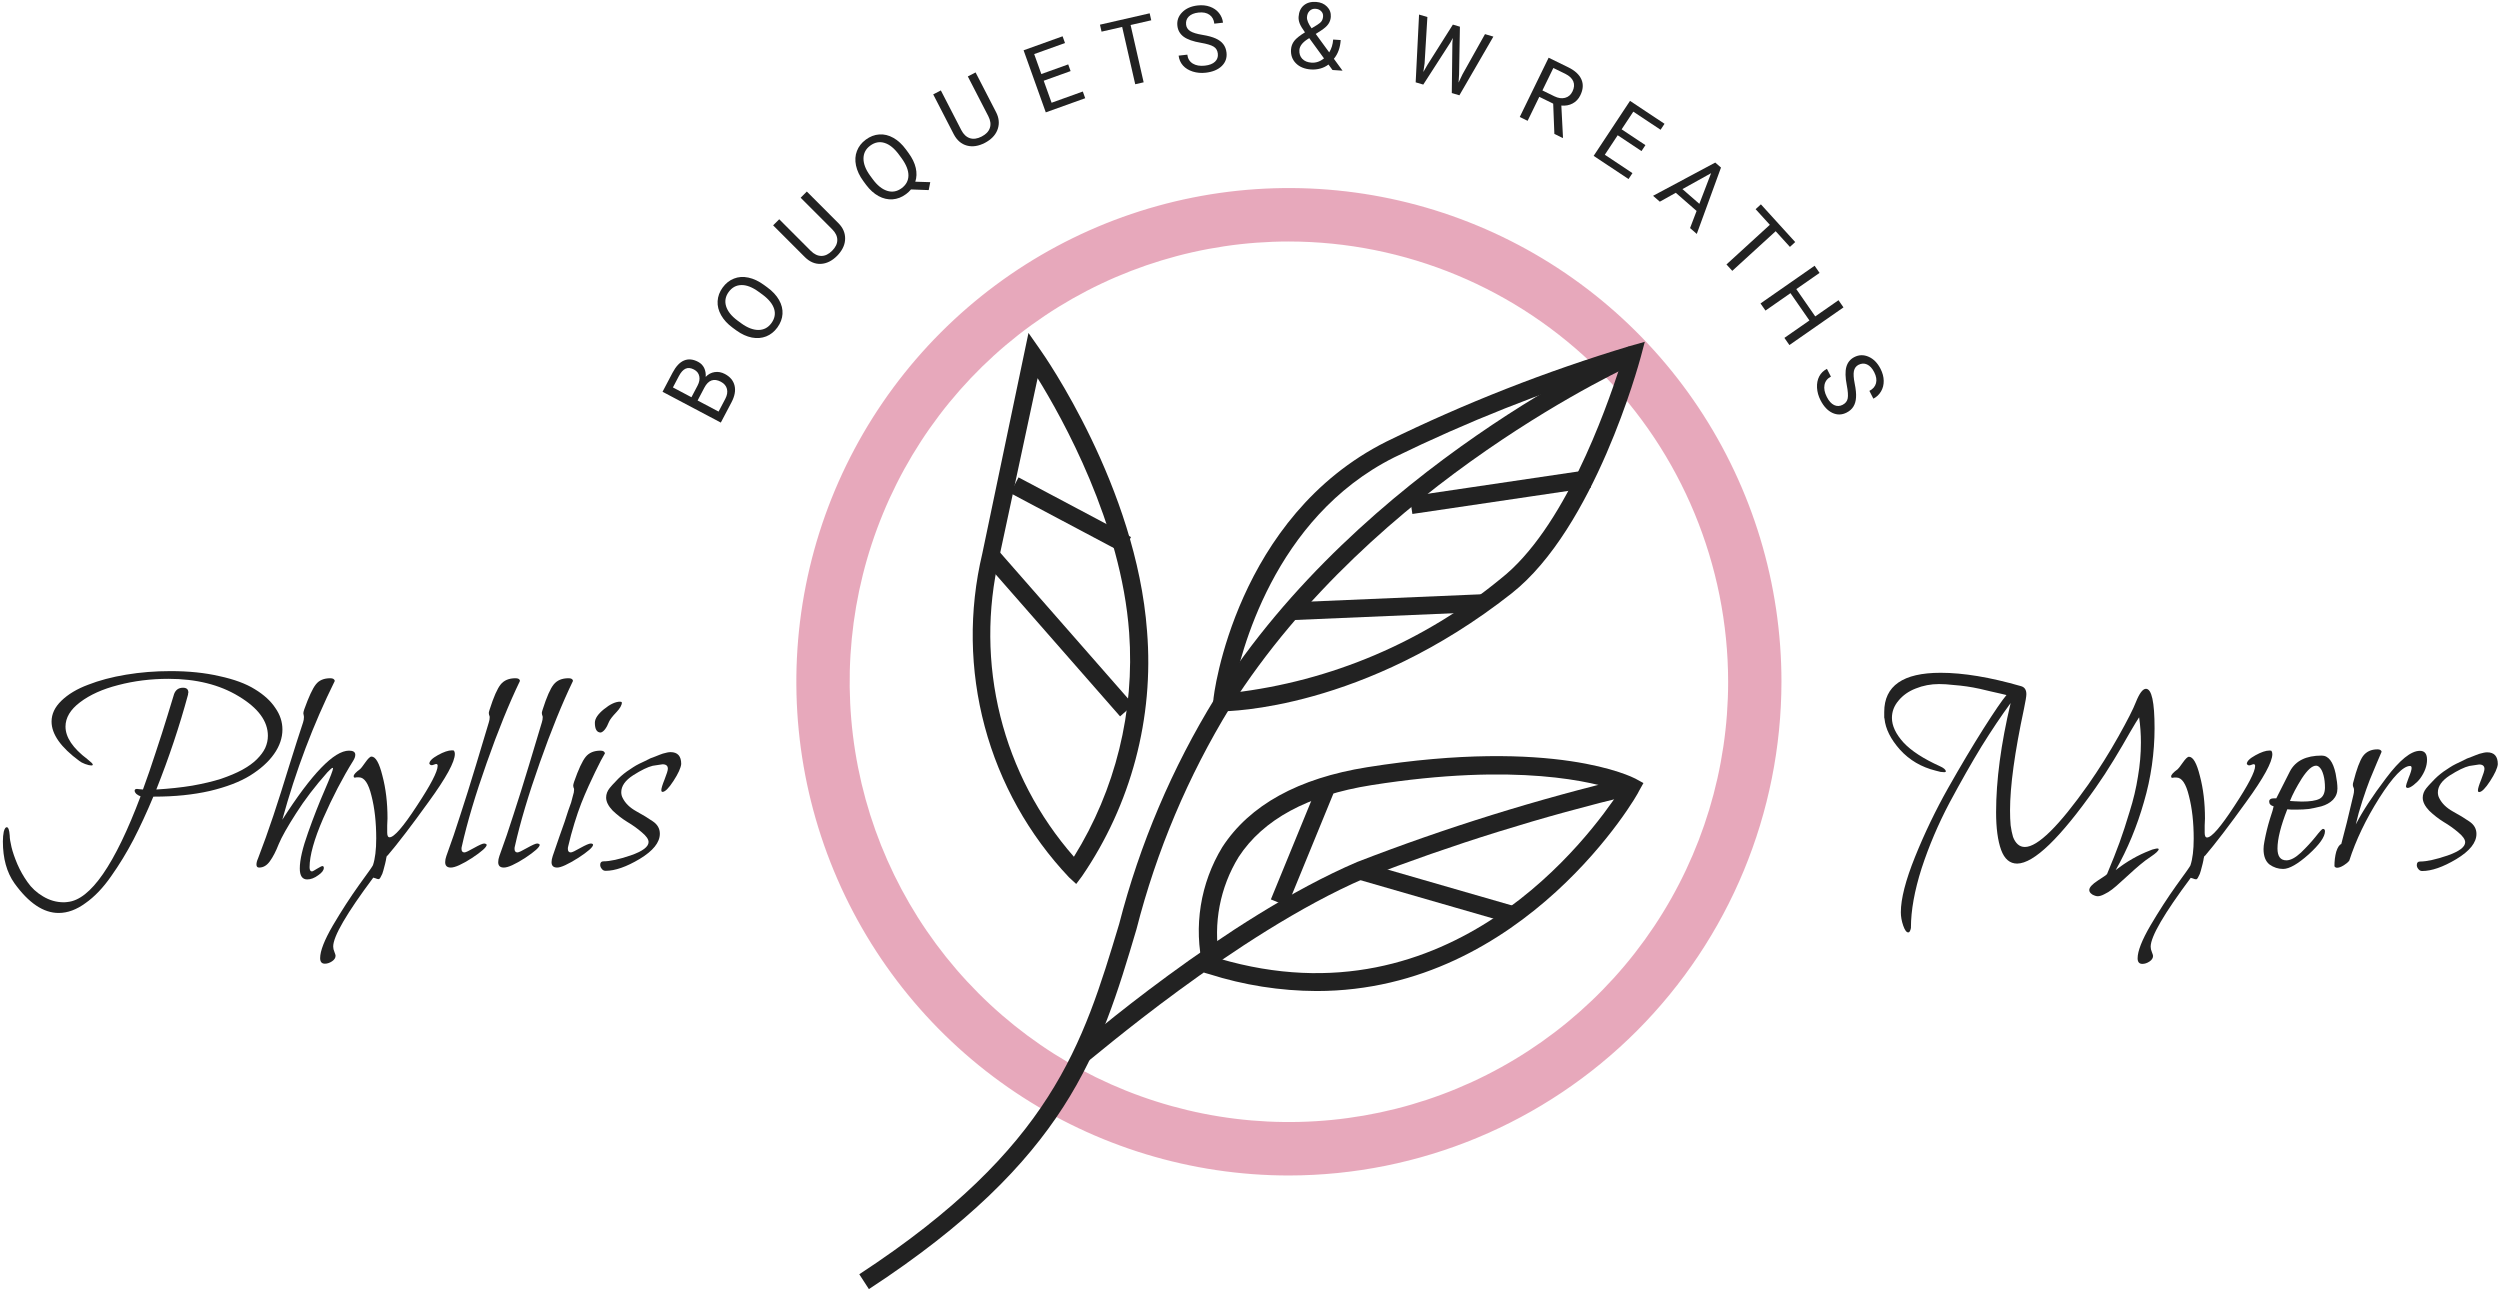
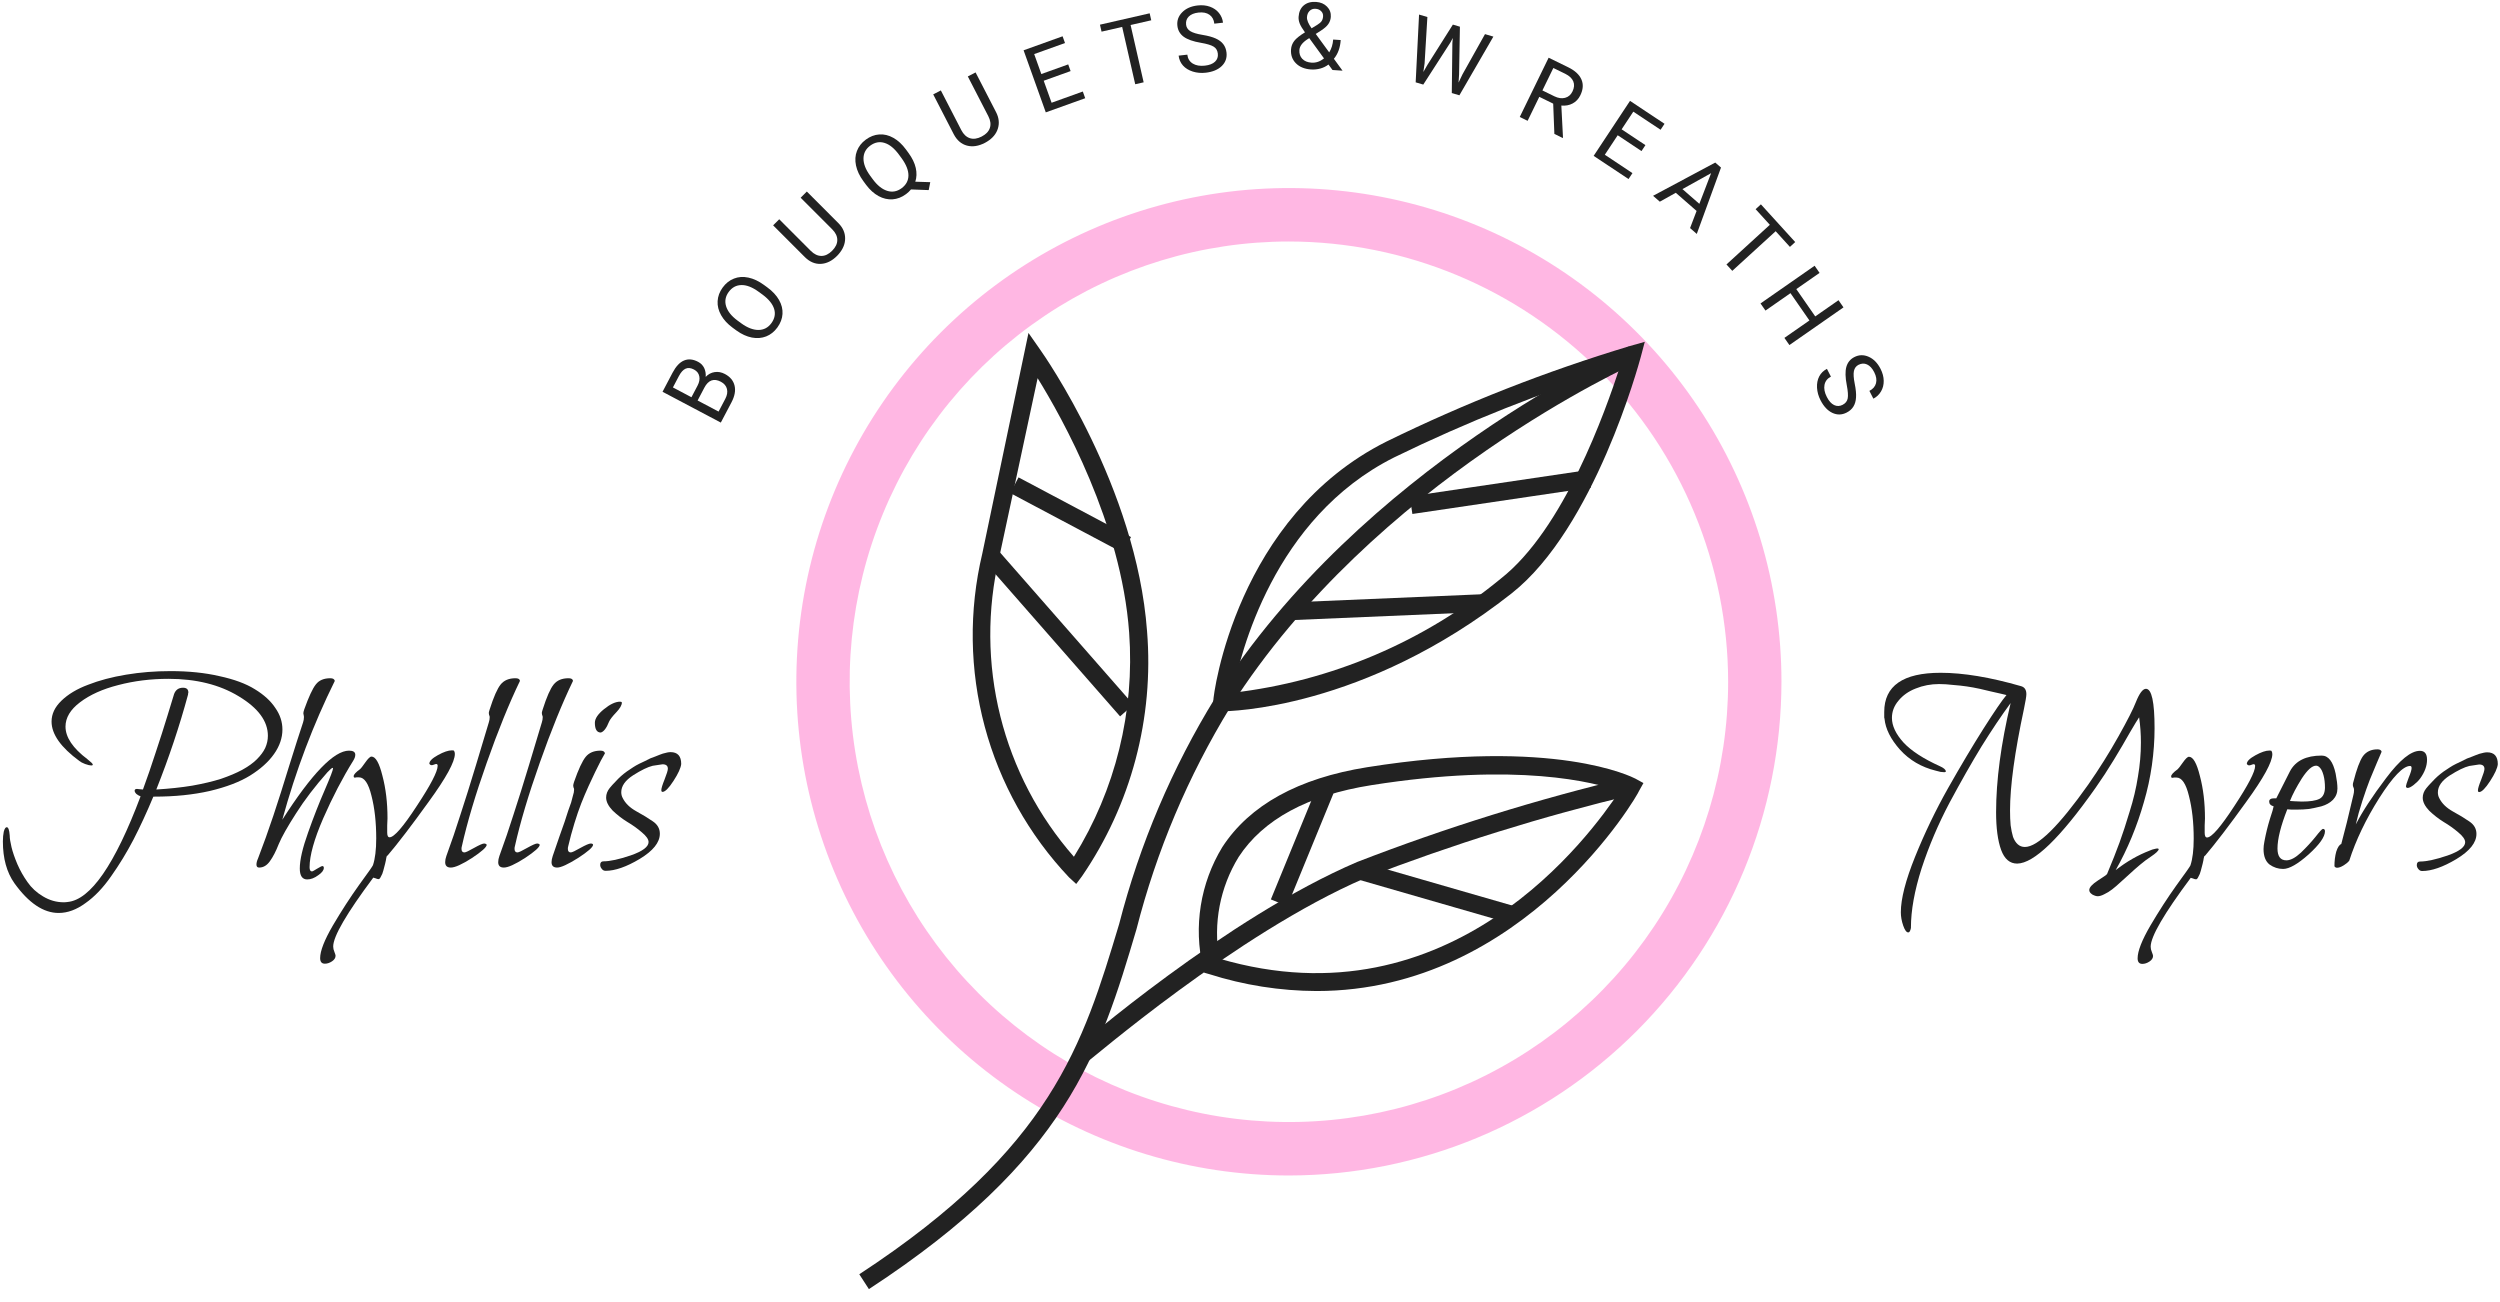
<svg xmlns="http://www.w3.org/2000/svg" width="194" height="101" viewBox="0 0 194 101" fill="none">
-   <path d="M100.019 91.218C92.459 91.218 85.069 88.971 78.784 84.761C72.498 80.551 67.599 74.567 64.706 67.567C61.813 60.566 61.056 52.862 62.531 45.431C64.006 37.999 67.646 31.172 72.992 25.814C78.337 20.456 85.148 16.807 92.562 15.329C99.976 13.85 107.662 14.609 114.646 17.509C121.63 20.409 127.599 25.319 131.799 31.62C135.999 37.92 138.241 45.328 138.241 52.905C138.229 63.062 134.198 72.801 127.033 79.983C119.867 87.165 110.152 91.206 100.019 91.218ZM100.019 18.74C93.278 18.74 86.688 20.743 81.082 24.497C75.477 28.252 71.108 33.588 68.529 39.831C65.949 46.073 65.274 52.943 66.589 59.57C67.904 66.198 71.15 72.285 75.917 77.064C80.684 81.842 86.757 85.096 93.369 86.414C99.981 87.732 106.834 87.056 113.063 84.47C119.291 81.884 124.614 77.505 128.359 71.886C132.105 66.268 134.104 59.662 134.104 52.905C134.092 43.847 130.497 35.164 124.107 28.759C117.718 22.355 109.055 18.752 100.019 18.74Z" fill="#D05278" fill-opacity="0.5" />
+   <path d="M100.019 91.218C92.459 91.218 85.069 88.971 78.784 84.761C72.498 80.551 67.599 74.567 64.706 67.567C61.813 60.566 61.056 52.862 62.531 45.431C64.006 37.999 67.646 31.172 72.992 25.814C78.337 20.456 85.148 16.807 92.562 15.329C99.976 13.85 107.662 14.609 114.646 17.509C121.63 20.409 127.599 25.319 131.799 31.62C135.999 37.92 138.241 45.328 138.241 52.905C138.229 63.062 134.198 72.801 127.033 79.983C119.867 87.165 110.152 91.206 100.019 91.218ZM100.019 18.74C93.278 18.74 86.688 20.743 81.082 24.497C75.477 28.252 71.108 33.588 68.529 39.831C65.949 46.073 65.274 52.943 66.589 59.57C67.904 66.198 71.15 72.285 75.917 77.064C80.684 81.842 86.757 85.096 93.369 86.414C99.981 87.732 106.834 87.056 113.063 84.47C119.291 81.884 124.614 77.505 128.359 71.886C132.105 66.268 134.104 59.662 134.104 52.905C134.092 43.847 130.497 35.164 124.107 28.759C117.718 22.355 109.055 18.752 100.019 18.74Z" fill="#ff71c8" fill-opacity="0.5" />
  <path d="M83.514 68.596L82.961 68.087C79.842 64.792 77.591 60.768 76.415 56.381C75.239 51.995 75.174 47.383 76.225 42.964L79.81 25.836L80.721 27.139C81.02 27.558 88.189 37.799 89.011 48.983C89.557 55.714 87.775 62.428 83.962 67.997L83.514 68.596ZM80.527 29.31L77.54 43.248C76.587 47.304 76.616 51.529 77.624 55.571C78.632 59.614 80.59 63.355 83.335 66.484C86.564 61.286 88.065 55.195 87.622 49.087C87.009 40.613 82.454 32.469 80.497 29.31H80.527Z" fill="#222222" />
  <path d="M102.17 76.904C99.336 76.893 96.52 76.448 93.82 75.587L93.447 75.482L93.357 75.108C92.606 71.908 93.143 68.541 94.851 65.736C96.972 62.472 100.751 60.391 106.083 59.537C120.676 57.217 126.665 60.301 126.904 60.421L127.531 60.765L127.188 61.379C127.173 61.558 118.346 76.904 102.17 76.904ZM94.612 74.389C112.64 79.689 123.454 64.762 125.679 61.394C123.753 60.705 117.763 59.133 106.411 60.93C101.482 61.708 98.017 63.595 96.12 66.499C94.671 68.855 94.134 71.663 94.612 74.389Z" fill="#222222" />
  <path d="M94.836 55.196H94.059L94.149 54.417C94.149 53.833 95.956 40.089 107.591 34.265C113.674 31.285 119.988 28.807 126.471 26.854L127.636 26.525L127.322 27.708C127.173 28.247 123.723 40.988 117.3 46.048C105.814 55.091 95.284 55.196 94.836 55.196ZM125.679 28.546C119.682 30.415 113.835 32.737 108.189 35.493C98.809 40.194 96.24 50.749 95.657 53.758C103.284 52.87 110.495 49.804 116.434 44.925C121.378 41.062 124.589 31.855 125.679 28.546Z" fill="#222222" />
  <path d="M67.427 100.036L66.681 98.883C81.632 89.092 84.037 81.037 86.845 71.71C88.439 65.508 90.957 59.583 94.313 54.133C105.709 36.167 126.217 26.974 126.426 26.884L126.979 28.157C126.785 28.247 106.65 37.275 95.478 54.866C92.199 60.216 89.742 66.031 88.189 72.114C85.351 81.696 82.812 89.975 67.427 100.036Z" fill="#222222" />
  <path d="M84.425 82.354L83.529 81.306C83.648 81.216 95.15 71.23 105.321 66.888C112.22 64.217 119.291 62.016 126.486 60.301L126.8 61.648C119.692 63.347 112.706 65.523 105.889 68.161C95.896 72.473 84.545 82.354 84.425 82.354Z" fill="#222222" />
  <path d="M105.776 66.929L105.396 68.252L117.524 71.754L117.904 70.431L105.776 66.929Z" fill="#222222" />
  <path d="M102.207 61.042L98.619 69.794L99.89 70.318L103.478 61.566L102.207 61.042Z" fill="#222222" />
  <path d="M115.121 46.109L100.242 46.742L100.301 48.118L115.179 47.485L115.121 46.109Z" fill="#222222" />
  <path d="M123.259 36.469L109.399 38.521L109.6 39.884L123.46 37.832L123.259 36.469Z" fill="#222222" />
  <path d="M77.404 42.645L76.372 43.553L86.918 55.59L87.95 54.681L77.404 42.645Z" fill="#222222" />
  <path d="M79.039 37.045L78.396 38.263L87.122 42.893L87.765 41.676L79.039 37.045Z" fill="#222222" />
  <path d="M10.633 61.22C10.679 61.22 10.748 61.228 10.84 61.243C10.947 61.259 11.032 61.266 11.093 61.266C11.431 60.345 11.761 59.386 12.083 58.388C12.421 57.375 12.728 56.415 13.004 55.509C13.281 54.604 13.45 54.051 13.511 53.851C13.634 53.529 13.864 53.368 14.202 53.368C14.478 53.368 14.616 53.491 14.616 53.736C14.616 53.767 14.609 53.798 14.593 53.828C14.593 53.844 14.593 53.867 14.593 53.897C13.933 56.338 13.112 58.795 12.129 61.266C13.143 61.205 14.071 61.105 14.916 60.967C15.775 60.813 16.52 60.637 17.149 60.437C17.779 60.222 18.324 59.992 18.784 59.746C19.26 59.485 19.644 59.209 19.936 58.917C20.227 58.626 20.442 58.334 20.581 58.042C20.719 57.735 20.788 57.421 20.788 57.098C20.788 55.962 20.035 54.941 18.531 54.036C17.042 53.13 15.223 52.677 13.073 52.677C11.707 52.677 10.41 52.838 9.182 53.16C7.969 53.468 6.979 53.913 6.211 54.496C5.459 55.064 5.083 55.694 5.083 56.384C5.083 57.213 5.651 58.058 6.787 58.917C7.063 59.132 7.201 59.27 7.201 59.332C7.201 59.378 7.163 59.401 7.086 59.401C6.979 59.401 6.818 59.363 6.603 59.286C6.403 59.209 6.257 59.132 6.165 59.056C4.722 57.996 4.001 56.975 4.001 55.993C4.001 55.41 4.254 54.872 4.761 54.381C5.283 53.874 5.973 53.46 6.833 53.138C7.693 52.8 8.675 52.539 9.781 52.355C10.886 52.17 12.037 52.078 13.235 52.078C14.647 52.078 15.914 52.209 17.034 52.47C18.17 52.715 19.084 53.053 19.774 53.483C20.481 53.913 21.01 54.396 21.363 54.934C21.732 55.456 21.916 56.016 21.916 56.615C21.916 57.259 21.701 57.889 21.271 58.503C20.841 59.117 20.22 59.677 19.406 60.184C18.608 60.675 17.564 61.074 16.274 61.381C14.985 61.673 13.557 61.819 11.991 61.819C11.96 61.819 11.93 61.819 11.899 61.819C11.393 63.032 10.878 64.145 10.356 65.158C9.834 66.156 9.259 67.1 8.629 67.99C8 68.896 7.332 69.594 6.626 70.086C5.935 70.592 5.244 70.846 4.553 70.846C3.371 70.846 2.228 70.078 1.122 68.543C0.523 67.699 0.224 66.616 0.224 65.296C0.224 65.004 0.247 64.751 0.293 64.536C0.355 64.306 0.431 64.191 0.523 64.191C0.646 64.191 0.723 64.406 0.754 64.835C0.754 65.05 0.8 65.35 0.892 65.734C0.984 66.117 1.138 66.563 1.352 67.069C1.567 67.56 1.828 68.021 2.135 68.451C2.442 68.896 2.842 69.264 3.333 69.556C3.839 69.863 4.377 70.017 4.945 70.017C5.052 70.017 5.152 70.009 5.244 69.994C7.025 69.825 8.913 67.092 10.909 61.796C10.786 61.75 10.679 61.688 10.586 61.612C10.494 61.52 10.448 61.435 10.448 61.358C10.448 61.266 10.51 61.22 10.633 61.22Z" fill="#222222" />
  <path d="M27.409 59.033C26.579 60.368 25.804 61.857 25.083 63.5C24.377 65.127 24.023 66.394 24.023 67.299C24.023 67.514 24.085 67.622 24.208 67.622C24.254 67.622 24.384 67.553 24.599 67.415C24.829 67.276 24.968 67.207 25.014 67.207C25.09 67.207 25.129 67.253 25.129 67.346C25.129 67.53 24.983 67.722 24.691 67.921C24.4 68.136 24.116 68.244 23.839 68.244C23.456 68.244 23.264 67.96 23.264 67.392C23.264 66.731 23.479 65.803 23.908 64.605C24.338 63.392 24.768 62.295 25.198 61.312C25.628 60.314 25.843 59.754 25.843 59.631C25.843 59.601 25.835 59.585 25.82 59.585C25.758 59.585 25.62 59.7 25.405 59.931C24.438 61.021 23.624 62.088 22.964 63.132C22.304 64.16 21.859 64.951 21.629 65.503C21.414 66.056 21.183 66.501 20.938 66.839C20.707 67.161 20.431 67.323 20.109 67.323C19.971 67.323 19.901 67.246 19.901 67.092C19.901 66.954 19.94 66.8 20.017 66.632C20.431 65.557 20.83 64.444 21.214 63.293C21.598 62.141 22.005 60.859 22.435 59.447C22.88 58.019 23.241 56.891 23.517 56.062C23.563 55.924 23.586 55.786 23.586 55.648C23.586 55.586 23.578 55.532 23.563 55.486C23.548 55.425 23.54 55.379 23.54 55.348C23.54 55.287 23.563 55.187 23.609 55.049C23.962 54.066 24.261 53.422 24.507 53.114C24.753 52.792 25.129 52.631 25.635 52.631C25.835 52.631 25.95 52.7 25.981 52.838C24.308 56.215 22.949 59.808 21.905 63.615C24.192 60.038 25.919 58.25 27.086 58.25C27.409 58.25 27.57 58.357 27.57 58.572C27.57 58.71 27.516 58.864 27.409 59.033Z" fill="#222222" />
  <path d="M35.228 58.25C35.274 58.326 35.297 58.411 35.297 58.503C35.297 59.117 34.622 60.353 33.271 62.21C31.935 64.068 30.86 65.473 30.047 66.424V66.378C30.031 66.378 30.008 66.44 29.978 66.563C29.962 66.685 29.932 66.839 29.886 67.023C29.84 67.207 29.794 67.384 29.747 67.553C29.701 67.737 29.64 67.891 29.563 68.013C29.502 68.151 29.44 68.221 29.379 68.221C29.318 68.221 29.233 68.198 29.126 68.151C29.034 68.121 28.98 68.105 28.965 68.105C26.892 70.884 25.856 72.665 25.856 73.448C25.856 73.586 25.887 73.724 25.948 73.862C26.009 74.016 26.04 74.116 26.04 74.162C26.04 74.331 25.948 74.476 25.764 74.599C25.579 74.722 25.395 74.783 25.211 74.783C24.965 74.783 24.843 74.638 24.843 74.346C24.843 73.793 25.173 72.949 25.833 71.813C26.493 70.692 27.168 69.648 27.859 68.681C28.565 67.714 28.926 67.2 28.942 67.138C29.11 66.632 29.195 65.941 29.195 65.066C29.195 63.807 29.072 62.702 28.826 61.75C28.596 60.798 28.274 60.322 27.859 60.322C27.813 60.322 27.752 60.322 27.675 60.322L27.537 60.345C27.475 60.345 27.445 60.307 27.445 60.23C27.445 60.107 27.613 59.923 27.951 59.677C27.997 59.647 28.128 59.478 28.343 59.171C28.558 58.864 28.719 58.71 28.826 58.71C29.149 58.71 29.433 59.209 29.678 60.207C29.939 61.19 30.07 62.287 30.07 63.5C30.07 63.623 30.062 63.807 30.047 64.053C30.047 64.298 30.047 64.482 30.047 64.605C30.047 64.851 30.108 64.974 30.231 64.974C30.584 64.974 31.29 64.16 32.349 62.533C33.424 60.906 33.962 59.869 33.962 59.424C33.962 59.332 33.923 59.286 33.846 59.286C33.816 59.286 33.762 59.301 33.685 59.332C33.608 59.363 33.547 59.378 33.501 59.378C33.424 59.378 33.363 59.34 33.317 59.263C33.317 59.063 33.539 58.841 33.984 58.595C34.43 58.349 34.791 58.227 35.067 58.227C35.144 58.227 35.197 58.234 35.228 58.25Z" fill="#222222" />
  <path d="M40.349 52.838C39.505 54.588 38.645 56.707 37.77 59.194C36.895 61.665 36.25 63.83 35.836 65.688C35.82 65.734 35.812 65.795 35.812 65.872C35.812 66.056 35.889 66.148 36.043 66.148C36.135 66.148 36.38 66.033 36.78 65.803C37.194 65.572 37.455 65.457 37.563 65.457C37.655 65.457 37.724 65.488 37.77 65.549C37.77 65.734 37.386 66.079 36.618 66.586C35.851 67.077 35.306 67.323 34.983 67.323C34.692 67.323 34.546 67.184 34.546 66.908C34.546 66.754 34.577 66.593 34.638 66.424C35.037 65.334 35.406 64.252 35.743 63.178C36.096 62.103 36.496 60.829 36.941 59.355C37.386 57.866 37.716 56.768 37.931 56.062C37.977 55.924 38 55.786 38 55.648C38 55.586 37.985 55.532 37.954 55.486C37.939 55.425 37.931 55.371 37.931 55.325C37.931 55.279 37.954 55.187 38 55.049C38.307 54.082 38.591 53.437 38.852 53.114C39.113 52.792 39.497 52.631 40.004 52.631C40.218 52.631 40.334 52.7 40.349 52.838Z" fill="#222222" />
  <path d="M44.464 52.838C43.62 54.588 42.76 56.707 41.885 59.194C41.01 61.665 40.365 63.83 39.951 65.688C39.935 65.734 39.928 65.795 39.928 65.872C39.928 66.056 40.005 66.148 40.158 66.148C40.25 66.148 40.496 66.033 40.895 65.803C41.309 65.572 41.57 65.457 41.678 65.457C41.77 65.457 41.839 65.488 41.885 65.549C41.885 65.734 41.501 66.079 40.734 66.586C39.966 67.077 39.421 67.323 39.099 67.323C38.807 67.323 38.661 67.184 38.661 66.908C38.661 66.754 38.692 66.593 38.753 66.424C39.153 65.334 39.521 64.252 39.859 63.178C40.212 62.103 40.611 60.829 41.056 59.355C41.501 57.866 41.831 56.768 42.046 56.062C42.092 55.924 42.115 55.786 42.115 55.648C42.115 55.586 42.1 55.532 42.069 55.486C42.054 55.425 42.046 55.371 42.046 55.325C42.046 55.279 42.069 55.187 42.115 55.049C42.422 54.082 42.706 53.437 42.967 53.114C43.228 52.792 43.612 52.631 44.119 52.631C44.334 52.631 44.449 52.7 44.464 52.838Z" fill="#222222" />
  <path d="M48.257 54.519C48.257 54.719 48.111 54.972 47.82 55.279C47.528 55.586 47.344 55.824 47.267 55.993C47.067 56.499 46.852 56.783 46.622 56.845C46.315 56.845 46.162 56.592 46.162 56.085C46.162 55.763 46.4 55.41 46.875 55.026C47.351 54.642 47.766 54.45 48.119 54.45C48.196 54.45 48.242 54.473 48.257 54.519ZM46.944 58.457C46.914 58.503 46.806 58.695 46.622 59.033C46.453 59.37 46.307 59.662 46.185 59.908C46.062 60.153 45.893 60.514 45.678 60.99C45.463 61.466 45.271 61.919 45.102 62.349C44.934 62.778 44.757 63.293 44.573 63.891C44.389 64.49 44.227 65.089 44.089 65.688C44.074 65.734 44.066 65.795 44.066 65.872C44.066 66.056 44.143 66.148 44.296 66.148C44.389 66.148 44.634 66.033 45.033 65.803C45.448 65.572 45.716 65.457 45.839 65.457C45.947 65.457 46.008 65.488 46.023 65.549C46.023 65.734 45.632 66.079 44.849 66.586C44.066 67.077 43.529 67.323 43.237 67.323C42.945 67.323 42.8 67.184 42.8 66.908C42.8 66.77 42.83 66.609 42.892 66.424C43.06 65.948 43.229 65.457 43.398 64.951C43.583 64.444 43.721 64.053 43.813 63.776C43.905 63.5 43.997 63.216 44.089 62.924C44.197 62.633 44.273 62.418 44.319 62.279C44.365 62.126 44.404 61.98 44.434 61.842C44.481 61.688 44.511 61.573 44.527 61.496C44.542 61.42 44.55 61.343 44.55 61.266C44.55 61.205 44.534 61.151 44.504 61.105C44.488 61.044 44.481 60.998 44.481 60.967C44.481 60.906 44.504 60.806 44.55 60.667C44.887 59.7 45.187 59.056 45.448 58.733C45.709 58.411 46.093 58.25 46.599 58.25C46.799 58.25 46.914 58.319 46.944 58.457Z" fill="#222222" />
  <path d="M52.862 59.286C52.831 59.593 52.632 60.03 52.263 60.598C51.895 61.166 51.611 61.45 51.411 61.45C51.35 61.45 51.319 61.404 51.319 61.312C51.319 61.174 51.404 60.898 51.572 60.483C51.741 60.053 51.826 59.777 51.826 59.654C51.826 59.424 51.688 59.309 51.411 59.309C51.365 59.309 51.112 59.347 50.651 59.424C50.267 59.516 49.761 59.762 49.131 60.161C48.517 60.56 48.21 60.998 48.21 61.474C48.21 61.642 48.249 61.796 48.325 61.934C48.525 62.333 48.87 62.671 49.362 62.947C49.868 63.224 50.298 63.485 50.651 63.73C51.02 63.976 51.204 64.298 51.204 64.697C51.204 65.373 50.682 66.025 49.638 66.655C48.609 67.269 47.727 67.576 46.99 67.576C46.867 67.576 46.767 67.522 46.691 67.415C46.614 67.323 46.575 67.223 46.575 67.115C46.575 66.931 46.66 66.839 46.829 66.839C47.335 66.839 48.041 66.685 48.947 66.378C49.868 66.056 50.329 65.711 50.329 65.342C50.329 65.127 50.152 64.874 49.799 64.582C49.462 64.29 49.085 64.022 48.671 63.776C48.272 63.531 47.896 63.239 47.542 62.901C47.205 62.548 47.036 62.21 47.036 61.888C47.036 61.627 47.128 61.381 47.312 61.151C47.45 60.982 47.596 60.821 47.75 60.667C47.903 60.499 48.049 60.353 48.187 60.23C48.325 60.107 48.479 59.984 48.648 59.862C48.832 59.739 48.993 59.631 49.131 59.539C49.27 59.447 49.431 59.355 49.615 59.263C49.799 59.171 49.945 59.102 50.053 59.056C50.16 58.994 50.298 58.925 50.467 58.848C50.651 58.772 50.774 58.725 50.836 58.71C50.912 58.679 51.027 58.633 51.181 58.572C51.334 58.511 51.419 58.48 51.434 58.48C51.695 58.403 51.895 58.365 52.033 58.365C52.586 58.365 52.862 58.672 52.862 59.286Z" fill="#222222" />
  <path d="M166.526 53.452C166.971 53.452 167.194 54.473 167.194 56.514C167.194 57.451 167.125 58.41 166.986 59.393C166.848 60.36 166.641 61.312 166.365 62.248C166.104 63.169 165.789 64.075 165.421 64.966C165.052 65.856 164.638 66.708 164.177 67.522C165.021 66.862 165.904 66.355 166.825 66.002C166.963 65.94 167.079 65.902 167.171 65.887C167.278 65.856 167.363 65.841 167.424 65.841C167.485 65.856 167.516 65.871 167.516 65.887C167.516 66.009 167.309 66.209 166.894 66.485C166.633 66.654 166.357 66.862 166.065 67.107C165.774 67.353 165.513 67.583 165.282 67.798C165.052 68.013 164.814 68.228 164.569 68.443C164.323 68.673 164.1 68.865 163.901 69.018C163.701 69.172 163.502 69.295 163.302 69.387C163.102 69.494 162.926 69.548 162.772 69.548C162.696 69.548 162.604 69.525 162.496 69.479C162.404 69.448 162.32 69.394 162.243 69.318C162.166 69.241 162.128 69.156 162.128 69.064C162.128 68.865 162.35 68.619 162.795 68.328C163.256 68.036 163.494 67.867 163.509 67.821C163.908 66.869 164.231 66.055 164.476 65.38C164.722 64.704 164.983 63.906 165.259 62.985C165.551 62.064 165.766 61.158 165.904 60.268C166.058 59.377 166.134 58.495 166.134 57.62C166.134 56.96 166.088 56.307 165.996 55.662C165.889 55.816 165.651 56.207 165.282 56.837C164.929 57.466 164.515 58.172 164.039 58.955C163.563 59.738 163.087 60.468 162.611 61.143C159.863 65.042 157.837 67 156.532 67.015C155.964 67.015 155.549 66.662 155.288 65.956C155.027 65.234 154.897 64.259 154.897 63.031C154.897 60.56 155.273 57.735 156.025 54.557C155.304 55.54 154.552 56.66 153.769 57.919C153.001 59.178 152.172 60.636 151.282 62.294C150.407 63.952 149.685 65.649 149.117 67.383C148.564 69.118 148.288 70.653 148.288 71.989V72.012C148.242 72.242 148.173 72.357 148.081 72.357C147.943 72.357 147.812 72.181 147.689 71.828C147.567 71.475 147.505 71.129 147.505 70.791C147.505 69.748 147.874 68.312 148.61 66.485C149.347 64.659 150.199 62.885 151.167 61.166C152.149 59.431 153.062 57.896 153.907 56.56C154.766 55.209 155.365 54.334 155.703 53.935C155.626 53.92 155.465 53.882 155.219 53.82C154.974 53.759 154.736 53.705 154.505 53.659C154.275 53.598 153.984 53.529 153.63 53.452C153.277 53.375 152.94 53.314 152.617 53.267C152.31 53.221 151.957 53.183 151.558 53.152C151.174 53.106 150.813 53.083 150.476 53.083C149.831 53.083 149.225 53.198 148.656 53.429C148.104 53.644 147.659 53.958 147.321 54.373C146.983 54.772 146.814 55.217 146.814 55.708C146.814 56.322 147.114 56.96 147.712 57.62C148.311 58.264 149.255 58.879 150.545 59.462C150.821 59.585 150.975 59.715 151.005 59.853C151.005 59.869 150.99 59.884 150.959 59.9C150.944 59.915 150.913 59.922 150.867 59.922C150.79 59.922 150.698 59.915 150.591 59.9C150.499 59.869 150.376 59.838 150.222 59.807C149.102 59.531 148.173 58.986 147.436 58.172C146.715 57.359 146.315 56.56 146.239 55.778C146.239 55.747 146.231 55.716 146.216 55.685C146.216 55.639 146.216 55.601 146.216 55.57C146.216 55.524 146.216 55.486 146.216 55.455C146.216 55.409 146.216 55.371 146.216 55.34C146.216 55.309 146.216 55.279 146.216 55.248C146.216 53.221 147.674 52.208 150.591 52.208C152.356 52.208 154.436 52.554 156.831 53.245C157.108 53.321 157.246 53.529 157.246 53.866C157.246 54.035 157.184 54.411 157.062 54.995C156.34 58.372 155.979 61.005 155.979 62.893C155.979 63.323 155.995 63.707 156.025 64.044C156.071 64.382 156.133 64.681 156.21 64.942C156.302 65.188 156.424 65.38 156.578 65.518C156.731 65.656 156.916 65.725 157.131 65.725C158.129 65.725 159.771 64.106 162.059 60.867C162.903 59.654 163.678 58.418 164.384 57.159C165.091 55.9 165.543 55.01 165.743 54.488C166.019 53.797 166.28 53.452 166.526 53.452Z" fill="#222222" />
  <path d="M176.264 58.264C176.31 58.341 176.333 58.426 176.333 58.518C176.333 59.132 175.658 60.368 174.307 62.225C172.971 64.083 171.896 65.487 171.083 66.439V66.393C171.067 66.393 171.044 66.455 171.014 66.578C170.998 66.7 170.968 66.854 170.922 67.038C170.876 67.222 170.83 67.399 170.783 67.568C170.737 67.752 170.676 67.905 170.599 68.028C170.538 68.166 170.476 68.235 170.415 68.235C170.354 68.235 170.269 68.212 170.162 68.166C170.07 68.136 170.016 68.12 170.001 68.12C167.928 70.899 166.892 72.68 166.892 73.463C166.892 73.601 166.923 73.739 166.984 73.877C167.045 74.031 167.076 74.13 167.076 74.177C167.076 74.345 166.984 74.491 166.8 74.614C166.615 74.737 166.431 74.798 166.247 74.798C166.001 74.798 165.879 74.652 165.879 74.361C165.879 73.808 166.209 72.964 166.869 71.828C167.529 70.707 168.204 69.663 168.895 68.696C169.601 67.729 169.962 67.215 169.978 67.153C170.146 66.647 170.231 65.956 170.231 65.081C170.231 63.822 170.108 62.717 169.862 61.765C169.632 60.813 169.31 60.337 168.895 60.337C168.849 60.337 168.788 60.337 168.711 60.337L168.573 60.36C168.511 60.36 168.481 60.322 168.481 60.245C168.481 60.122 168.65 59.938 168.987 59.692C169.033 59.661 169.164 59.493 169.379 59.186C169.594 58.879 169.755 58.725 169.862 58.725C170.185 58.725 170.469 59.224 170.714 60.222C170.975 61.204 171.106 62.302 171.106 63.515C171.106 63.638 171.098 63.822 171.083 64.067C171.083 64.313 171.083 64.497 171.083 64.62C171.083 64.866 171.144 64.989 171.267 64.989C171.62 64.989 172.326 64.175 173.386 62.548C174.46 60.92 174.998 59.884 174.998 59.439C174.998 59.347 174.959 59.301 174.882 59.301C174.852 59.301 174.798 59.316 174.721 59.347C174.644 59.377 174.583 59.393 174.537 59.393C174.46 59.393 174.399 59.355 174.353 59.278C174.353 59.078 174.575 58.855 175.021 58.61C175.466 58.364 175.827 58.242 176.103 58.242C176.18 58.242 176.233 58.249 176.264 58.264Z" fill="#222222" />
  <path d="M181.247 60.038C181.339 60.514 181.385 60.897 181.385 61.189C181.385 61.527 181.27 61.818 181.04 62.064C180.809 62.294 180.51 62.463 180.141 62.571C179.773 62.663 179.443 62.732 179.151 62.778C178.86 62.809 178.583 62.824 178.322 62.824C178.169 62.824 177.992 62.824 177.793 62.824C177.608 62.809 177.509 62.801 177.493 62.801C176.987 64.091 176.733 65.104 176.733 65.841C176.733 66.455 176.964 66.762 177.424 66.762C177.747 66.762 178.123 66.562 178.553 66.163C178.982 65.749 179.359 65.342 179.681 64.942C180.003 64.528 180.195 64.321 180.257 64.321C180.364 64.321 180.418 64.382 180.418 64.505C180.418 64.935 179.996 65.534 179.151 66.301C178.307 67.053 177.647 67.43 177.171 67.43C176.787 67.43 176.434 67.314 176.112 67.084C175.805 66.838 175.651 66.439 175.651 65.887C175.651 65.718 175.674 65.518 175.72 65.288C175.828 64.704 175.966 64.136 176.135 63.584C176.319 63.031 176.419 62.694 176.434 62.571C176.204 62.509 176.089 62.386 176.089 62.202C176.089 62.033 176.219 61.949 176.48 61.949H176.641C177.255 60.736 177.608 60.038 177.701 59.853C178.13 59.04 178.952 58.633 180.164 58.633C180.686 58.633 181.047 59.101 181.247 60.038ZM180.418 61.143C180.418 60.759 180.379 60.429 180.303 60.153C180.226 59.876 180.134 59.684 180.026 59.577C179.934 59.47 179.834 59.416 179.727 59.416C179.42 59.416 179.052 59.746 178.622 60.406C178.207 61.066 177.9 61.65 177.701 62.156C177.731 62.156 177.854 62.164 178.069 62.179C178.284 62.194 178.468 62.202 178.622 62.202C179.251 62.202 179.704 62.133 179.98 61.995C180.257 61.857 180.402 61.573 180.418 61.143Z" fill="#222222" />
  <path d="M187.808 60.406C187.685 60.575 187.516 60.744 187.301 60.913C187.102 61.066 186.948 61.143 186.841 61.143C186.749 61.143 186.703 61.097 186.703 61.005C186.703 60.943 186.772 60.728 186.91 60.36C187.063 59.992 187.14 59.738 187.14 59.6C187.14 59.493 187.102 59.439 187.025 59.439C186.488 59.439 185.689 60.268 184.63 61.926C183.586 63.584 182.811 65.204 182.304 66.785C182.212 66.907 182.066 67.03 181.867 67.153C181.667 67.276 181.498 67.337 181.36 67.337C181.268 67.337 181.199 67.299 181.153 67.222C181.153 66.808 181.199 66.432 181.291 66.094C181.399 65.756 181.529 65.557 181.683 65.495C182.02 64.221 182.258 63.269 182.397 62.64L182.627 61.673C182.658 61.565 182.673 61.442 182.673 61.304C182.673 61.227 182.658 61.158 182.627 61.097C182.596 61.035 182.581 60.974 182.581 60.913C182.581 60.821 182.596 60.736 182.627 60.659C182.872 59.692 183.118 59.032 183.364 58.679C183.625 58.326 184.001 58.149 184.492 58.149C184.676 58.149 184.784 58.211 184.814 58.334C184.799 58.38 184.684 58.648 184.469 59.139C184.269 59.631 184.078 60.091 183.893 60.521C183.724 60.951 183.533 61.496 183.318 62.156C183.103 62.816 182.934 63.423 182.811 63.975C183.318 62.977 184.101 61.78 185.16 60.383C186.219 58.971 187.094 58.264 187.785 58.264C188.153 58.264 188.338 58.495 188.338 58.955C188.338 59.431 188.161 59.915 187.808 60.406Z" fill="#222222" />
  <path d="M193.83 59.301C193.8 59.608 193.6 60.045 193.232 60.613C192.863 61.181 192.579 61.465 192.38 61.465C192.318 61.465 192.288 61.419 192.288 61.327C192.288 61.189 192.372 60.913 192.541 60.498C192.71 60.068 192.794 59.792 192.794 59.669C192.794 59.439 192.656 59.324 192.38 59.324C192.334 59.324 192.08 59.362 191.62 59.439C191.236 59.531 190.729 59.777 190.1 60.176C189.486 60.575 189.179 61.013 189.179 61.488C189.179 61.657 189.217 61.811 189.294 61.949C189.494 62.348 189.839 62.686 190.33 62.962C190.837 63.239 191.267 63.499 191.62 63.745C191.988 63.991 192.172 64.313 192.172 64.712C192.172 65.388 191.651 66.04 190.607 66.67C189.578 67.284 188.695 67.591 187.958 67.591C187.836 67.591 187.736 67.537 187.659 67.43C187.582 67.337 187.544 67.238 187.544 67.13C187.544 66.946 187.628 66.854 187.797 66.854C188.304 66.854 189.01 66.7 189.916 66.393C190.837 66.071 191.297 65.725 191.297 65.357C191.297 65.142 191.121 64.889 190.768 64.597C190.43 64.305 190.054 64.037 189.639 63.791C189.24 63.545 188.864 63.254 188.511 62.916C188.173 62.563 188.004 62.225 188.004 61.903C188.004 61.642 188.097 61.396 188.281 61.166C188.419 60.997 188.565 60.836 188.718 60.682C188.872 60.514 189.018 60.368 189.156 60.245C189.294 60.122 189.448 59.999 189.616 59.876C189.801 59.754 189.962 59.646 190.1 59.554C190.238 59.462 190.399 59.37 190.584 59.278C190.768 59.186 190.914 59.117 191.021 59.071C191.129 59.009 191.267 58.94 191.436 58.863C191.62 58.786 191.743 58.74 191.804 58.725C191.881 58.694 191.996 58.648 192.149 58.587C192.303 58.526 192.387 58.495 192.403 58.495C192.664 58.418 192.863 58.38 193.001 58.38C193.554 58.38 193.83 58.687 193.83 59.301Z" fill="#222222" />
  <path d="M55.935 32.793L51.413 30.401L52.192 28.921C52.451 28.43 52.746 28.115 53.079 27.976C53.413 27.834 53.779 27.869 54.176 28.079C54.388 28.191 54.543 28.35 54.644 28.556C54.742 28.762 54.781 28.992 54.761 29.247C54.958 29.038 55.19 28.914 55.457 28.875C55.722 28.833 55.988 28.882 56.253 29.022C56.659 29.237 56.908 29.537 57.002 29.923C57.095 30.309 57.015 30.742 56.762 31.223L55.935 32.793ZM54.135 31.078L55.762 31.939L56.281 30.953C56.427 30.675 56.471 30.419 56.412 30.183C56.352 29.945 56.196 29.759 55.943 29.625C55.399 29.337 54.97 29.49 54.658 30.083L54.135 31.078ZM53.656 30.825L54.131 29.923C54.268 29.662 54.313 29.419 54.264 29.195C54.217 28.968 54.081 28.796 53.857 28.677C53.609 28.546 53.391 28.523 53.202 28.609C53.012 28.694 52.839 28.885 52.683 29.181L52.218 30.064L53.656 30.825Z" fill="#222222" />
  <path d="M59.542 22.3C59.946 22.595 60.251 22.922 60.454 23.279C60.656 23.635 60.745 23.996 60.722 24.363C60.7 24.729 60.567 25.078 60.325 25.412C60.088 25.738 59.798 25.969 59.456 26.105C59.112 26.24 58.742 26.269 58.345 26.194C57.947 26.116 57.552 25.936 57.16 25.655L56.862 25.438C56.464 25.148 56.164 24.822 55.96 24.461C55.756 24.101 55.665 23.735 55.687 23.366C55.709 22.993 55.838 22.644 56.075 22.318C56.316 21.986 56.608 21.753 56.953 21.619C57.296 21.481 57.669 21.455 58.073 21.541C58.475 21.625 58.877 21.815 59.281 22.109L59.542 22.3ZM58.88 22.648C58.39 22.29 57.943 22.114 57.539 22.121C57.133 22.126 56.801 22.306 56.543 22.66C56.293 23.005 56.227 23.373 56.345 23.764C56.463 24.151 56.752 24.518 57.214 24.863L57.517 25.085C57.992 25.432 58.438 25.605 58.855 25.605C59.272 25.602 59.607 25.425 59.862 25.074C60.118 24.722 60.189 24.356 60.074 23.976C59.957 23.595 59.661 23.227 59.187 22.872L58.88 22.648Z" fill="#222222" />
  <path d="M62.609 14.863L65.068 17.324C65.407 17.667 65.579 18.055 65.582 18.486C65.588 18.915 65.421 19.326 65.084 19.717L64.963 19.849C64.568 20.246 64.146 20.455 63.698 20.477C63.249 20.499 62.836 20.324 62.459 19.953L59.995 17.487L60.467 17.014L62.915 19.465C63.177 19.727 63.452 19.859 63.742 19.86C64.03 19.86 64.307 19.726 64.573 19.459C64.842 19.189 64.976 18.91 64.974 18.623C64.974 18.334 64.843 18.059 64.582 17.797L62.131 15.344L62.609 14.863Z" fill="#222222" />
  <path d="M70.496 11.864C70.789 12.262 70.978 12.652 71.064 13.034C71.149 13.414 71.136 13.77 71.028 14.1L72.187 14.136L72.068 14.752L70.693 14.701C70.582 14.835 70.451 14.958 70.3 15.069C69.976 15.309 69.631 15.441 69.263 15.468C68.895 15.492 68.533 15.409 68.177 15.217C67.822 15.022 67.499 14.732 67.21 14.345L66.992 14.048C66.7 13.652 66.512 13.251 66.426 12.845C66.341 12.44 66.364 12.064 66.497 11.719C66.63 11.37 66.859 11.076 67.183 10.837C67.515 10.592 67.865 10.457 68.234 10.433C68.604 10.407 68.968 10.495 69.326 10.697C69.682 10.897 70.008 11.198 70.303 11.6L70.496 11.864ZM69.758 11.998C69.402 11.513 69.03 11.21 68.643 11.091C68.257 10.969 67.885 11.04 67.526 11.304C67.185 11.556 67.012 11.886 67.007 12.294C67.002 12.7 67.168 13.136 67.503 13.605L67.726 13.908C68.072 14.38 68.444 14.68 68.839 14.807C69.237 14.933 69.611 14.866 69.962 14.608C70.312 14.349 70.49 14.021 70.495 13.624C70.499 13.226 70.328 12.786 69.983 12.304L69.758 11.998Z" fill="#222222" />
  <path d="M75.705 5.62L77.299 8.712C77.518 9.142 77.564 9.563 77.436 9.975C77.311 10.385 77.028 10.726 76.587 10.996L76.431 11.085C75.934 11.342 75.469 11.414 75.035 11.298C74.601 11.182 74.261 10.89 74.014 10.422L72.417 7.324L73.01 7.017L74.597 10.096C74.767 10.425 74.99 10.634 75.265 10.724C75.539 10.811 75.844 10.768 76.179 10.595C76.518 10.419 76.73 10.194 76.816 9.92C76.903 9.646 76.862 9.344 76.692 9.015L75.103 5.932L75.705 5.62Z" fill="#222222" />
  <path d="M83.079 5.516L80.992 6.265L81.603 7.973L84.026 7.102L84.212 7.622L81.153 8.72L79.431 3.903L82.457 2.816L82.644 3.339L80.253 4.197L80.807 5.746L82.893 4.997L83.079 5.516Z" fill="#222222" />
  <path d="M89.337 1.574L87.734 1.941L88.747 6.388L88.093 6.537L87.08 2.09L85.48 2.456L85.357 1.915L89.214 1.032L89.337 1.574Z" fill="#222222" />
  <path d="M93.182 3.32C92.588 3.22 92.147 3.064 91.857 2.854C91.569 2.642 91.405 2.358 91.365 2.005C91.32 1.604 91.442 1.256 91.732 0.959C92.023 0.66 92.425 0.481 92.938 0.423C93.287 0.384 93.605 0.416 93.892 0.52C94.182 0.624 94.415 0.787 94.591 1.007C94.769 1.228 94.874 1.479 94.905 1.76L94.231 1.836C94.197 1.529 94.072 1.299 93.857 1.147C93.641 0.992 93.356 0.935 92.999 0.975C92.669 1.012 92.419 1.115 92.249 1.282C92.082 1.447 92.012 1.659 92.041 1.918C92.064 2.125 92.172 2.291 92.362 2.415C92.555 2.537 92.869 2.634 93.304 2.705C93.741 2.776 94.086 2.87 94.34 2.987C94.595 3.102 94.791 3.249 94.927 3.427C95.064 3.605 95.148 3.823 95.177 4.081C95.223 4.493 95.1 4.842 94.806 5.127C94.513 5.41 94.097 5.582 93.56 5.643C93.211 5.682 92.877 5.653 92.56 5.554C92.242 5.453 91.987 5.296 91.796 5.082C91.607 4.867 91.496 4.612 91.462 4.317L92.136 4.241C92.171 4.548 92.311 4.778 92.557 4.932C92.805 5.083 93.119 5.137 93.498 5.095C93.852 5.055 94.115 4.952 94.287 4.786C94.46 4.621 94.532 4.413 94.504 4.164C94.476 3.915 94.367 3.733 94.177 3.618C93.987 3.5 93.655 3.401 93.182 3.32Z" fill="#222222" />
  <path d="M100.183 3.84C100.2 3.595 100.282 3.374 100.432 3.177C100.583 2.981 100.861 2.758 101.265 2.511C101.056 2.22 100.919 1.988 100.853 1.814C100.787 1.641 100.76 1.471 100.771 1.305C100.797 0.917 100.931 0.621 101.175 0.416C101.419 0.212 101.737 0.123 102.129 0.149C102.48 0.173 102.763 0.295 102.978 0.516C103.194 0.734 103.291 0.999 103.271 1.31C103.257 1.516 103.192 1.703 103.075 1.871C102.961 2.037 102.767 2.207 102.495 2.382L102.102 2.634L103.147 4.066C103.327 3.773 103.428 3.44 103.453 3.069L104.039 3.108C103.999 3.704 103.822 4.189 103.509 4.562L104.18 5.484L103.402 5.432L103.089 5.006C102.905 5.149 102.694 5.253 102.455 5.319C102.218 5.383 101.98 5.407 101.739 5.391C101.241 5.358 100.85 5.199 100.566 4.915C100.282 4.631 100.155 4.273 100.183 3.84ZM101.774 4.862C102.118 4.885 102.441 4.775 102.743 4.532L101.598 2.959L101.476 3.035C101.067 3.297 100.852 3.58 100.832 3.883C100.814 4.159 100.888 4.386 101.054 4.564C101.223 4.742 101.463 4.841 101.774 4.862ZM101.421 1.327C101.406 1.552 101.525 1.841 101.779 2.196L102.212 1.933C102.378 1.831 102.494 1.732 102.559 1.636C102.624 1.537 102.662 1.415 102.671 1.27C102.682 1.113 102.632 0.98 102.522 0.869C102.412 0.756 102.268 0.694 102.09 0.682C101.899 0.669 101.743 0.724 101.622 0.848C101.501 0.969 101.434 1.129 101.421 1.327Z" fill="#222222" />
  <path d="M110.549 4.912L110.452 5.587L110.762 5.045L112.743 1.909L113.289 2.071L113.225 5.775L113.184 6.408L113.484 5.779L115.236 2.648L115.886 2.841L113.249 7.395L112.659 7.22L112.704 3.345L112.737 2.948L112.549 3.299L110.446 6.564L109.856 6.389L110.119 1.13L110.765 1.322L110.549 4.912Z" fill="#222222" />
  <path d="M120.528 8.043L119.449 7.514L118.543 9.375L117.933 9.077L120.174 4.478L121.695 5.222C122.213 5.476 122.553 5.788 122.716 6.16C122.881 6.533 122.854 6.945 122.634 7.395C122.494 7.682 122.295 7.893 122.036 8.029C121.779 8.167 121.486 8.221 121.16 8.191L121.288 10.672L121.269 10.71L120.619 10.391L120.528 8.043ZM119.691 7.018L120.622 7.474C120.923 7.621 121.199 7.66 121.452 7.591C121.707 7.523 121.898 7.358 122.025 7.097C122.163 6.813 122.184 6.553 122.088 6.318C121.993 6.084 121.787 5.888 121.468 5.729L120.54 5.275L119.691 7.018Z" fill="#222222" />
  <path d="M127.38 11.723L125.533 10.496L124.534 12.009L126.679 13.434L126.375 13.894L123.667 12.096L126.489 7.828L129.167 9.607L128.861 10.07L126.745 8.664L125.838 10.036L127.685 11.263L127.38 11.723Z" fill="#222222" />
  <path d="M131.656 16.369L130.041 14.96L128.802 15.651L128.278 15.194L133.104 12.615L133.549 13.003L131.67 18.153L131.149 17.698L131.656 16.369ZM130.558 14.674L131.869 15.818L132.781 13.438L130.558 14.674Z" fill="#222222" />
  <path d="M138.898 19.159L137.792 17.942L134.425 21.018L133.973 20.522L137.34 17.445L136.236 16.232L136.646 15.857L139.308 18.784L138.898 19.159Z" fill="#222222" />
  <path d="M138.857 26.777L138.47 26.22L140.411 24.868L138.941 22.749L137.001 24.101L136.616 23.547L140.814 20.622L141.198 21.176L139.393 22.434L140.863 24.553L142.668 23.296L143.054 23.853L138.857 26.777Z" fill="#222222" />
  <path d="M143.308 29.878C143.193 29.287 143.182 28.818 143.276 28.472C143.373 28.127 143.579 27.873 143.896 27.71C144.254 27.526 144.623 27.517 145.003 27.683C145.385 27.849 145.694 28.162 145.929 28.62C146.089 28.933 146.171 29.243 146.176 29.549C146.181 29.857 146.111 30.132 145.967 30.375C145.824 30.62 145.626 30.807 145.374 30.937L145.065 30.333C145.34 30.192 145.511 29.993 145.578 29.738C145.646 29.481 145.599 29.194 145.435 28.875C145.284 28.578 145.1 28.381 144.883 28.281C144.67 28.183 144.447 28.194 144.216 28.312C144.031 28.408 143.913 28.567 143.864 28.79C143.818 29.014 143.839 29.341 143.926 29.773C144.014 30.208 144.048 30.564 144.028 30.843C144.011 31.123 143.943 31.359 143.824 31.549C143.707 31.741 143.533 31.896 143.301 32.015C142.933 32.205 142.563 32.213 142.193 32.04C141.825 31.866 141.518 31.538 141.271 31.056C141.111 30.744 141.021 30.421 141.001 30.089C140.983 29.756 141.04 29.462 141.172 29.207C141.306 28.953 141.505 28.759 141.77 28.623L142.079 29.226C141.804 29.368 141.638 29.581 141.581 29.866C141.527 30.151 141.587 30.464 141.762 30.804C141.924 31.121 142.113 31.331 142.328 31.433C142.544 31.536 142.763 31.53 142.986 31.415C143.209 31.3 143.341 31.134 143.382 30.915C143.424 30.695 143.4 30.35 143.308 29.878Z" fill="#222222" />
</svg>
